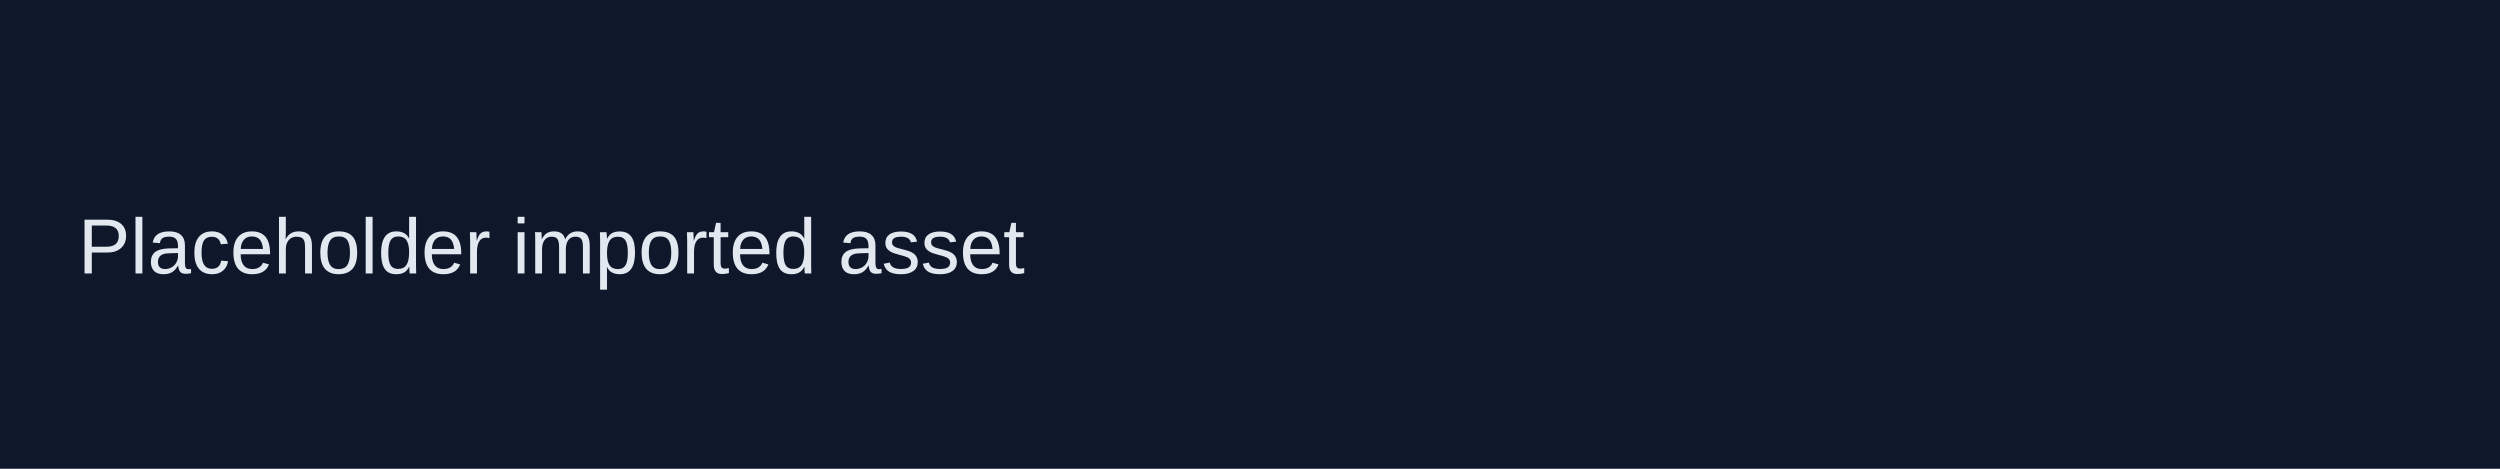
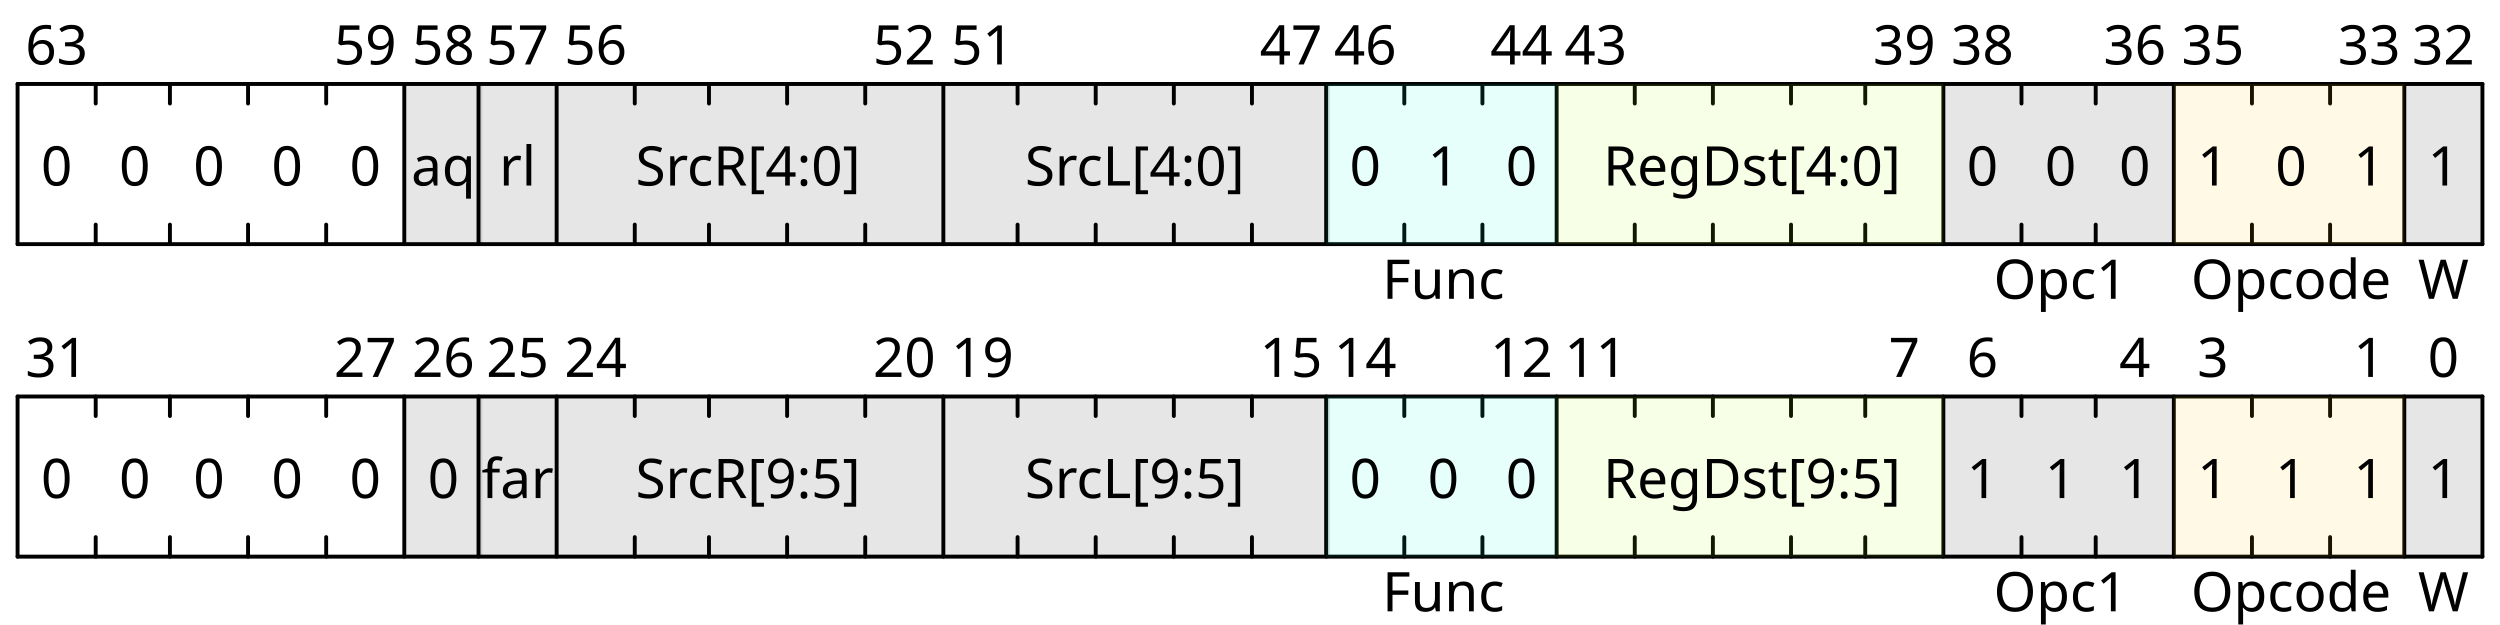
- <svg xmlns="http://www.w3.org/2000/svg" width="640" height="120" viewBox="0 0 640 120">
-   <rect width="640" height="120" fill="#0f172a" />
-   <text x="20" y="70" fill="#e2e8f0" font-family="Arial, sans-serif" font-size="20">Placeholder imported asset</text>
+ <svg xmlns="http://www.w3.org/2000/svg" width="640" height="160" viewBox="0 0 640 160">
+   <g transform="translate(0.5,0.5)" text-anchor="middle" font-size="14" font-family="sans-serif" font-weight="normal">
+     <g transform="translate(4,101)">
+       <g stroke="black" stroke-width="1" stroke-linecap="round">
+         <line x2="631" />
+         <line y2="41" />
+         <line x2="631" y1="41" y2="41" />
+         <line x1="631" x2="631" y2="41" />
+         <line x1="611" x2="611" y2="41" />
+         <line x1="592" x2="592" y2="5" />
+         <line x1="592" x2="592" y1="41" y2="36" />
+         <line x1="572" x2="572" y2="5" />
+         <line x1="572" x2="572" y1="41" y2="36" />
+         <line x1="552" x2="552" y2="41" />
+         <line x1="532" x2="532" y2="5" />
+         <line x1="532" x2="532" y1="41" y2="36" />
+         <line x1="513" x2="513" y2="5" />
+         <line x1="513" x2="513" y1="41" y2="36" />
+         <line x1="493" x2="493" y2="41" />
+         <line x1="473" x2="473" y2="5" />
+         <line x1="473" x2="473" y1="41" y2="36" />
+         <line x1="454" x2="454" y2="5" />
+         <line x1="454" x2="454" y1="41" y2="36" />
+         <line x1="434" x2="434" y2="5" />
+         <line x1="434" x2="434" y1="41" y2="36" />
+         <line x1="414" x2="414" y2="5" />
+         <line x1="414" x2="414" y1="41" y2="36" />
+         <line x1="394" x2="394" y2="41" />
+         <line x1="375" x2="375" y2="5" />
+         <line x1="375" x2="375" y1="41" y2="36" />
+         <line x1="355" x2="355" y2="5" />
+         <line x1="355" x2="355" y1="41" y2="36" />
+         <line x1="335" x2="335" y2="41" />
+         <line x1="316" x2="316" y2="5" />
+         <line x1="316" x2="316" y1="41" y2="36" />
+         <line x1="296" x2="296" y2="5" />
+         <line x1="296" x2="296" y1="41" y2="36" />
+         <line x1="276" x2="276" y2="5" />
+         <line x1="276" x2="276" y1="41" y2="36" />
+         <line x1="256" x2="256" y2="5" />
+         <line x1="256" x2="256" y1="41" y2="36" />
+         <line x1="237" x2="237" y2="41" />
+         <line x1="217" x2="217" y2="5" />
+         <line x1="217" x2="217" y1="41" y2="36" />
+         <line x1="197" x2="197" y2="5" />
+         <line x1="197" x2="197" y1="41" y2="36" />
+         <line x1="177" x2="177" y2="5" />
+         <line x1="177" x2="177" y1="41" y2="36" />
+         <line x1="158" x2="158" y2="5" />
+         <line x1="158" x2="158" y1="41" y2="36" />
+         <line x1="138" x2="138" y2="41" />
+         <line x1="118" x2="118" y2="41" />
+         <line x1="99" x2="99" y2="41" />
+         <line x1="79" x2="79" y2="5" />
+         <line x1="79" x2="79" y1="41" y2="36" />
+         <line x1="59" x2="59" y2="5" />
+         <line x1="59" x2="59" y1="41" y2="36" />
+         <line x1="39" x2="39" y2="5" />
+         <line x1="39" x2="39" y1="41" y2="36" />
+         <line x1="20" x2="20" y2="5" />
+         <line x1="20" x2="20" y1="41" y2="36" />
+       </g>
+       <g>
+         <g>
+           <rect x="611" width="20" height="41" field="1" style="fill-opacity:0.1" />
+           <rect x="552" width="59" height="41" field="7" style="fill-opacity:0.1;fill:#ffbf00" />
+           <rect x="493" width="59" height="41" field="7" style="fill-opacity:0.1" />
+           <rect x="394" width="99" height="41" field="RegDst[9:5]" style="fill-opacity:0.1;fill:#aaff00" />
+           <rect x="335" width="59" height="41" field="0" style="fill-opacity:0.1;fill:#00ffd5" />
+           <rect x="237" width="99" height="41" field="SrcL[9:5]" style="fill-opacity:0.1" />
+           <rect x="138" width="99" height="41" field="SrcR[9:5]" style="fill-opacity:0.1" />
+           <rect x="118" width="20" height="41" field="far" style="fill-opacity:0.1" />
+           <rect x="99" width="20" height="41" field="0" style="fill-opacity:0.1" />
+         </g>
+         <g transform="translate(10,-11)">
+           <g transform="translate(611)">
+             <text y="6">0</text>
+           </g>
+           <g transform="translate(592)">
+             <text y="6">1</text>
+           </g>
+           <g transform="translate(552)">
+             <text y="6">3</text>
+           </g>
+           <g transform="translate(532)">
+             <text y="6">4</text>
+           </g>
+           <g transform="translate(493)">
+             <text y="6">6</text>
+           </g>
+           <g transform="translate(473)">
+             <text y="6">7</text>
+           </g>
+           <g transform="translate(394)">
+             <text y="6">11</text>
+           </g>
+           <g transform="translate(375)">
+             <text y="6">12</text>
+           </g>
+           <g transform="translate(335)">
+             <text y="6">14</text>
+           </g>
+           <g transform="translate(316)">
+             <text y="6">15</text>
+           </g>
+           <g transform="translate(237)">
+             <text y="6">19</text>
+           </g>
+           <g transform="translate(217)">
+             <text y="6">20</text>
+           </g>
+           <g transform="translate(138)">
+             <text y="6">24</text>
+           </g>
+           <g transform="translate(118)">
+             <text y="6">25</text>
+           </g>
+           <g transform="translate(99)">
+             <text y="6">26</text>
+           </g>
+           <g transform="translate(79)">
+             <text y="6">27</text>
+           </g>
+           <g transform="translate(0)">
+             <text y="6">31</text>
+           </g>
+         </g>
+         <g transform="translate(10,20)">
+           <g>
+             <g transform="translate(611)">
+               <text y="6">1</text>
+             </g>
+           </g>
+           <g>
+             <g transform="translate(592)">
+               <text y="6">1</text>
+             </g>
+             <g transform="translate(572)">
+               <text y="6">1</text>
+             </g>
+             <g transform="translate(552)">
+               <text y="6">1</text>
+             </g>
+           </g>
+           <g>
+             <g transform="translate(532)">
+               <text y="6">1</text>
+             </g>
+             <g transform="translate(513)">
+               <text y="6">1</text>
+             </g>
+             <g transform="translate(493)">
+               <text y="6">1</text>
+             </g>
+           </g>
+           <g transform="translate(434)">
+             <text y="6">
+               <tspan>RegDst[9:5]</tspan>
+             </text>
+           </g>
+           <g>
+             <g transform="translate(375)">
+               <text y="6">0</text>
+             </g>
+             <g transform="translate(355)">
+               <text y="6">0</text>
+             </g>
+             <g transform="translate(335)">
+               <text y="6">0</text>
+             </g>
+           </g>
+           <g transform="translate(276)">
+             <text y="6">
+               <tspan>SrcL[9:5]</tspan>
+             </text>
+           </g>
+           <g transform="translate(177)">
+             <text y="6">
+               <tspan>SrcR[9:5]</tspan>
+             </text>
+           </g>
+           <g transform="translate(118)">
+             <text y="6">
+               <tspan>far</tspan>
+             </text>
+           </g>
+           <g>
+             <g transform="translate(99)">
+               <text y="6">0</text>
+             </g>
+           </g>
+           <g>
+             <g transform="translate(79)">
+               <text y="6">0</text>
+             </g>
+             <g transform="translate(59)">
+               <text y="6">0</text>
+             </g>
+             <g transform="translate(39)">
+               <text y="6">0</text>
+             </g>
+             <g transform="translate(20)">
+               <text y="6">0</text>
+             </g>
+             <g transform="translate(0)">
+               <text y="6">0</text>
+             </g>
+           </g>
+         </g>
+         <g transform="translate(10,49)">
+           <g transform="translate(611)">
+             <text y="6">
+               <tspan>W</tspan>
+             </text>
+           </g>
+           <g transform="translate(572)">
+             <text y="6">
+               <tspan>Opcode</tspan>
+             </text>
+           </g>
+           <g transform="translate(513)">
+             <text y="6">
+               <tspan>Opc1</tspan>
+             </text>
+           </g>
+           <g transform="translate(355)">
+             <text y="6">
+               <tspan>Func</tspan>
+             </text>
+           </g>
+         </g>
+       </g>
+     </g>
+     <g transform="translate(4,21)">
+       <g stroke="black" stroke-width="1" stroke-linecap="round">
+         <line x2="631" />
+         <line y2="41" />
+         <line x2="631" y1="41" y2="41" />
+         <line x1="631" x2="631" y2="41" />
+         <line x1="611" x2="611" y2="41" />
+         <line x1="592" x2="592" y2="5" />
+         <line x1="592" x2="592" y1="41" y2="36" />
+         <line x1="572" x2="572" y2="5" />
+         <line x1="572" x2="572" y1="41" y2="36" />
+         <line x1="552" x2="552" y2="41" />
+         <line x1="532" x2="532" y2="5" />
+         <line x1="532" x2="532" y1="41" y2="36" />
+         <line x1="513" x2="513" y2="5" />
+         <line x1="513" x2="513" y1="41" y2="36" />
+         <line x1="493" x2="493" y2="41" />
+         <line x1="473" x2="473" y2="5" />
+         <line x1="473" x2="473" y1="41" y2="36" />
+         <line x1="454" x2="454" y2="5" />
+         <line x1="454" x2="454" y1="41" y2="36" />
+         <line x1="434" x2="434" y2="5" />
+         <line x1="434" x2="434" y1="41" y2="36" />
+         <line x1="414" x2="414" y2="5" />
+         <line x1="414" x2="414" y1="41" y2="36" />
+         <line x1="394" x2="394" y2="41" />
+         <line x1="375" x2="375" y2="5" />
+         <line x1="375" x2="375" y1="41" y2="36" />
+         <line x1="355" x2="355" y2="5" />
+         <line x1="355" x2="355" y1="41" y2="36" />
+         <line x1="335" x2="335" y2="41" />
+         <line x1="316" x2="316" y2="5" />
+         <line x1="316" x2="316" y1="41" y2="36" />
+         <line x1="296" x2="296" y2="5" />
+         <line x1="296" x2="296" y1="41" y2="36" />
+         <line x1="276" x2="276" y2="5" />
+         <line x1="276" x2="276" y1="41" y2="36" />
+         <line x1="256" x2="256" y2="5" />
+         <line x1="256" x2="256" y1="41" y2="36" />
+         <line x1="237" x2="237" y2="41" />
+         <line x1="217" x2="217" y2="5" />
+         <line x1="217" x2="217" y1="41" y2="36" />
+         <line x1="197" x2="197" y2="5" />
+         <line x1="197" x2="197" y1="41" y2="36" />
+         <line x1="177" x2="177" y2="5" />
+         <line x1="177" x2="177" y1="41" y2="36" />
+         <line x1="158" x2="158" y2="5" />
+         <line x1="158" x2="158" y1="41" y2="36" />
+         <line x1="138" x2="138" y2="41" />
+         <line x1="118" x2="118" y2="41" />
+         <line x1="99" x2="99" y2="41" />
+         <line x1="79" x2="79" y2="5" />
+         <line x1="79" x2="79" y1="41" y2="36" />
+         <line x1="59" x2="59" y2="5" />
+         <line x1="59" x2="59" y1="41" y2="36" />
+         <line x1="39" x2="39" y2="5" />
+         <line x1="39" x2="39" y1="41" y2="36" />
+         <line x1="20" x2="20" y2="5" />
+         <line x1="20" x2="20" y1="41" y2="36" />
+       </g>
+       <g>
+         <g>
+           <rect x="611" width="20" height="41" field="1" style="fill-opacity:0.1" />
+           <rect x="552" width="59" height="41" field="5" style="fill-opacity:0.1;fill:#ffbf00" />
+           <rect x="493" width="59" height="41" field="0" style="fill-opacity:0.1" />
+           <rect x="394" width="99" height="41" field="RegDst[4:0]" style="fill-opacity:0.1;fill:#aaff00" />
+           <rect x="335" width="59" height="41" field="2" style="fill-opacity:0.1;fill:#00ffd5" />
+           <rect x="237" width="99" height="41" field="SrcL[4:0]" style="fill-opacity:0.1" />
+           <rect x="138" width="99" height="41" field="SrcR[4:0]" style="fill-opacity:0.1" />
+           <rect x="118" width="20" height="41" field="rl" style="fill-opacity:0.1" />
+           <rect x="99" width="20" height="41" field="aq" style="fill-opacity:0.1" />
+         </g>
+         <g transform="translate(10,-11)">
+           <g transform="translate(611)">
+             <text y="6">32</text>
+           </g>
+           <g transform="translate(592)">
+             <text y="6">33</text>
+           </g>
+           <g transform="translate(552)">
+             <text y="6">35</text>
+           </g>
+           <g transform="translate(532)">
+             <text y="6">36</text>
+           </g>
+           <g transform="translate(493)">
+             <text y="6">38</text>
+           </g>
+           <g transform="translate(473)">
+             <text y="6">39</text>
+           </g>
+           <g transform="translate(394)">
+             <text y="6">43</text>
+           </g>
+           <g transform="translate(375)">
+             <text y="6">44</text>
+           </g>
+           <g transform="translate(335)">
+             <text y="6">46</text>
+           </g>
+           <g transform="translate(316)">
+             <text y="6">47</text>
+           </g>
+           <g transform="translate(237)">
+             <text y="6">51</text>
+           </g>
+           <g transform="translate(217)">
+             <text y="6">52</text>
+           </g>
+           <g transform="translate(138)">
+             <text y="6">56</text>
+           </g>
+           <g transform="translate(118)">
+             <text y="6">57</text>
+           </g>
+           <g transform="translate(99)">
+             <text y="6">58</text>
+           </g>
+           <g transform="translate(79)">
+             <text y="6">59</text>
+           </g>
+           <g transform="translate(0)">
+             <text y="6">63</text>
+           </g>
+         </g>
+         <g transform="translate(10,20)">
+           <g>
+             <g transform="translate(611)">
+               <text y="6">1</text>
+             </g>
+           </g>
+           <g>
+             <g transform="translate(592)">
+               <text y="6">1</text>
+             </g>
+             <g transform="translate(572)">
+               <text y="6">0</text>
+             </g>
+             <g transform="translate(552)">
+               <text y="6">1</text>
+             </g>
+           </g>
+           <g>
+             <g transform="translate(532)">
+               <text y="6">0</text>
+             </g>
+             <g transform="translate(513)">
+               <text y="6">0</text>
+             </g>
+             <g transform="translate(493)">
+               <text y="6">0</text>
+             </g>
+           </g>
+           <g transform="translate(434)">
+             <text y="6">
+               <tspan>RegDst[4:0]</tspan>
+             </text>
+           </g>
+           <g>
+             <g transform="translate(375)">
+               <text y="6">0</text>
+             </g>
+             <g transform="translate(355)">
+               <text y="6">1</text>
+             </g>
+             <g transform="translate(335)">
+               <text y="6">0</text>
+             </g>
+           </g>
+           <g transform="translate(276)">
+             <text y="6">
+               <tspan>SrcL[4:0]</tspan>
+             </text>
+           </g>
+           <g transform="translate(177)">
+             <text y="6">
+               <tspan>SrcR[4:0]</tspan>
+             </text>
+           </g>
+           <g transform="translate(118)">
+             <text y="6">
+               <tspan>rl</tspan>
+             </text>
+           </g>
+           <g transform="translate(99)">
+             <text y="6">
+               <tspan>aq</tspan>
+             </text>
+           </g>
+           <g>
+             <g transform="translate(79)">
+               <text y="6">0</text>
+             </g>
+             <g transform="translate(59)">
+               <text y="6">0</text>
+             </g>
+             <g transform="translate(39)">
+               <text y="6">0</text>
+             </g>
+             <g transform="translate(20)">
+               <text y="6">0</text>
+             </g>
+             <g transform="translate(0)">
+               <text y="6">0</text>
+             </g>
+           </g>
+         </g>
+         <g transform="translate(10,49)">
+           <g transform="translate(611)">
+             <text y="6">
+               <tspan>W</tspan>
+             </text>
+           </g>
+           <g transform="translate(572)">
+             <text y="6">
+               <tspan>Opcode</tspan>
+             </text>
+           </g>
+           <g transform="translate(513)">
+             <text y="6">
+               <tspan>Opc1</tspan>
+             </text>
+           </g>
+           <g transform="translate(355)">
+             <text y="6">
+               <tspan>Func</tspan>
+             </text>
+           </g>
+         </g>
+       </g>
+     </g>
+   </g>
</svg>
